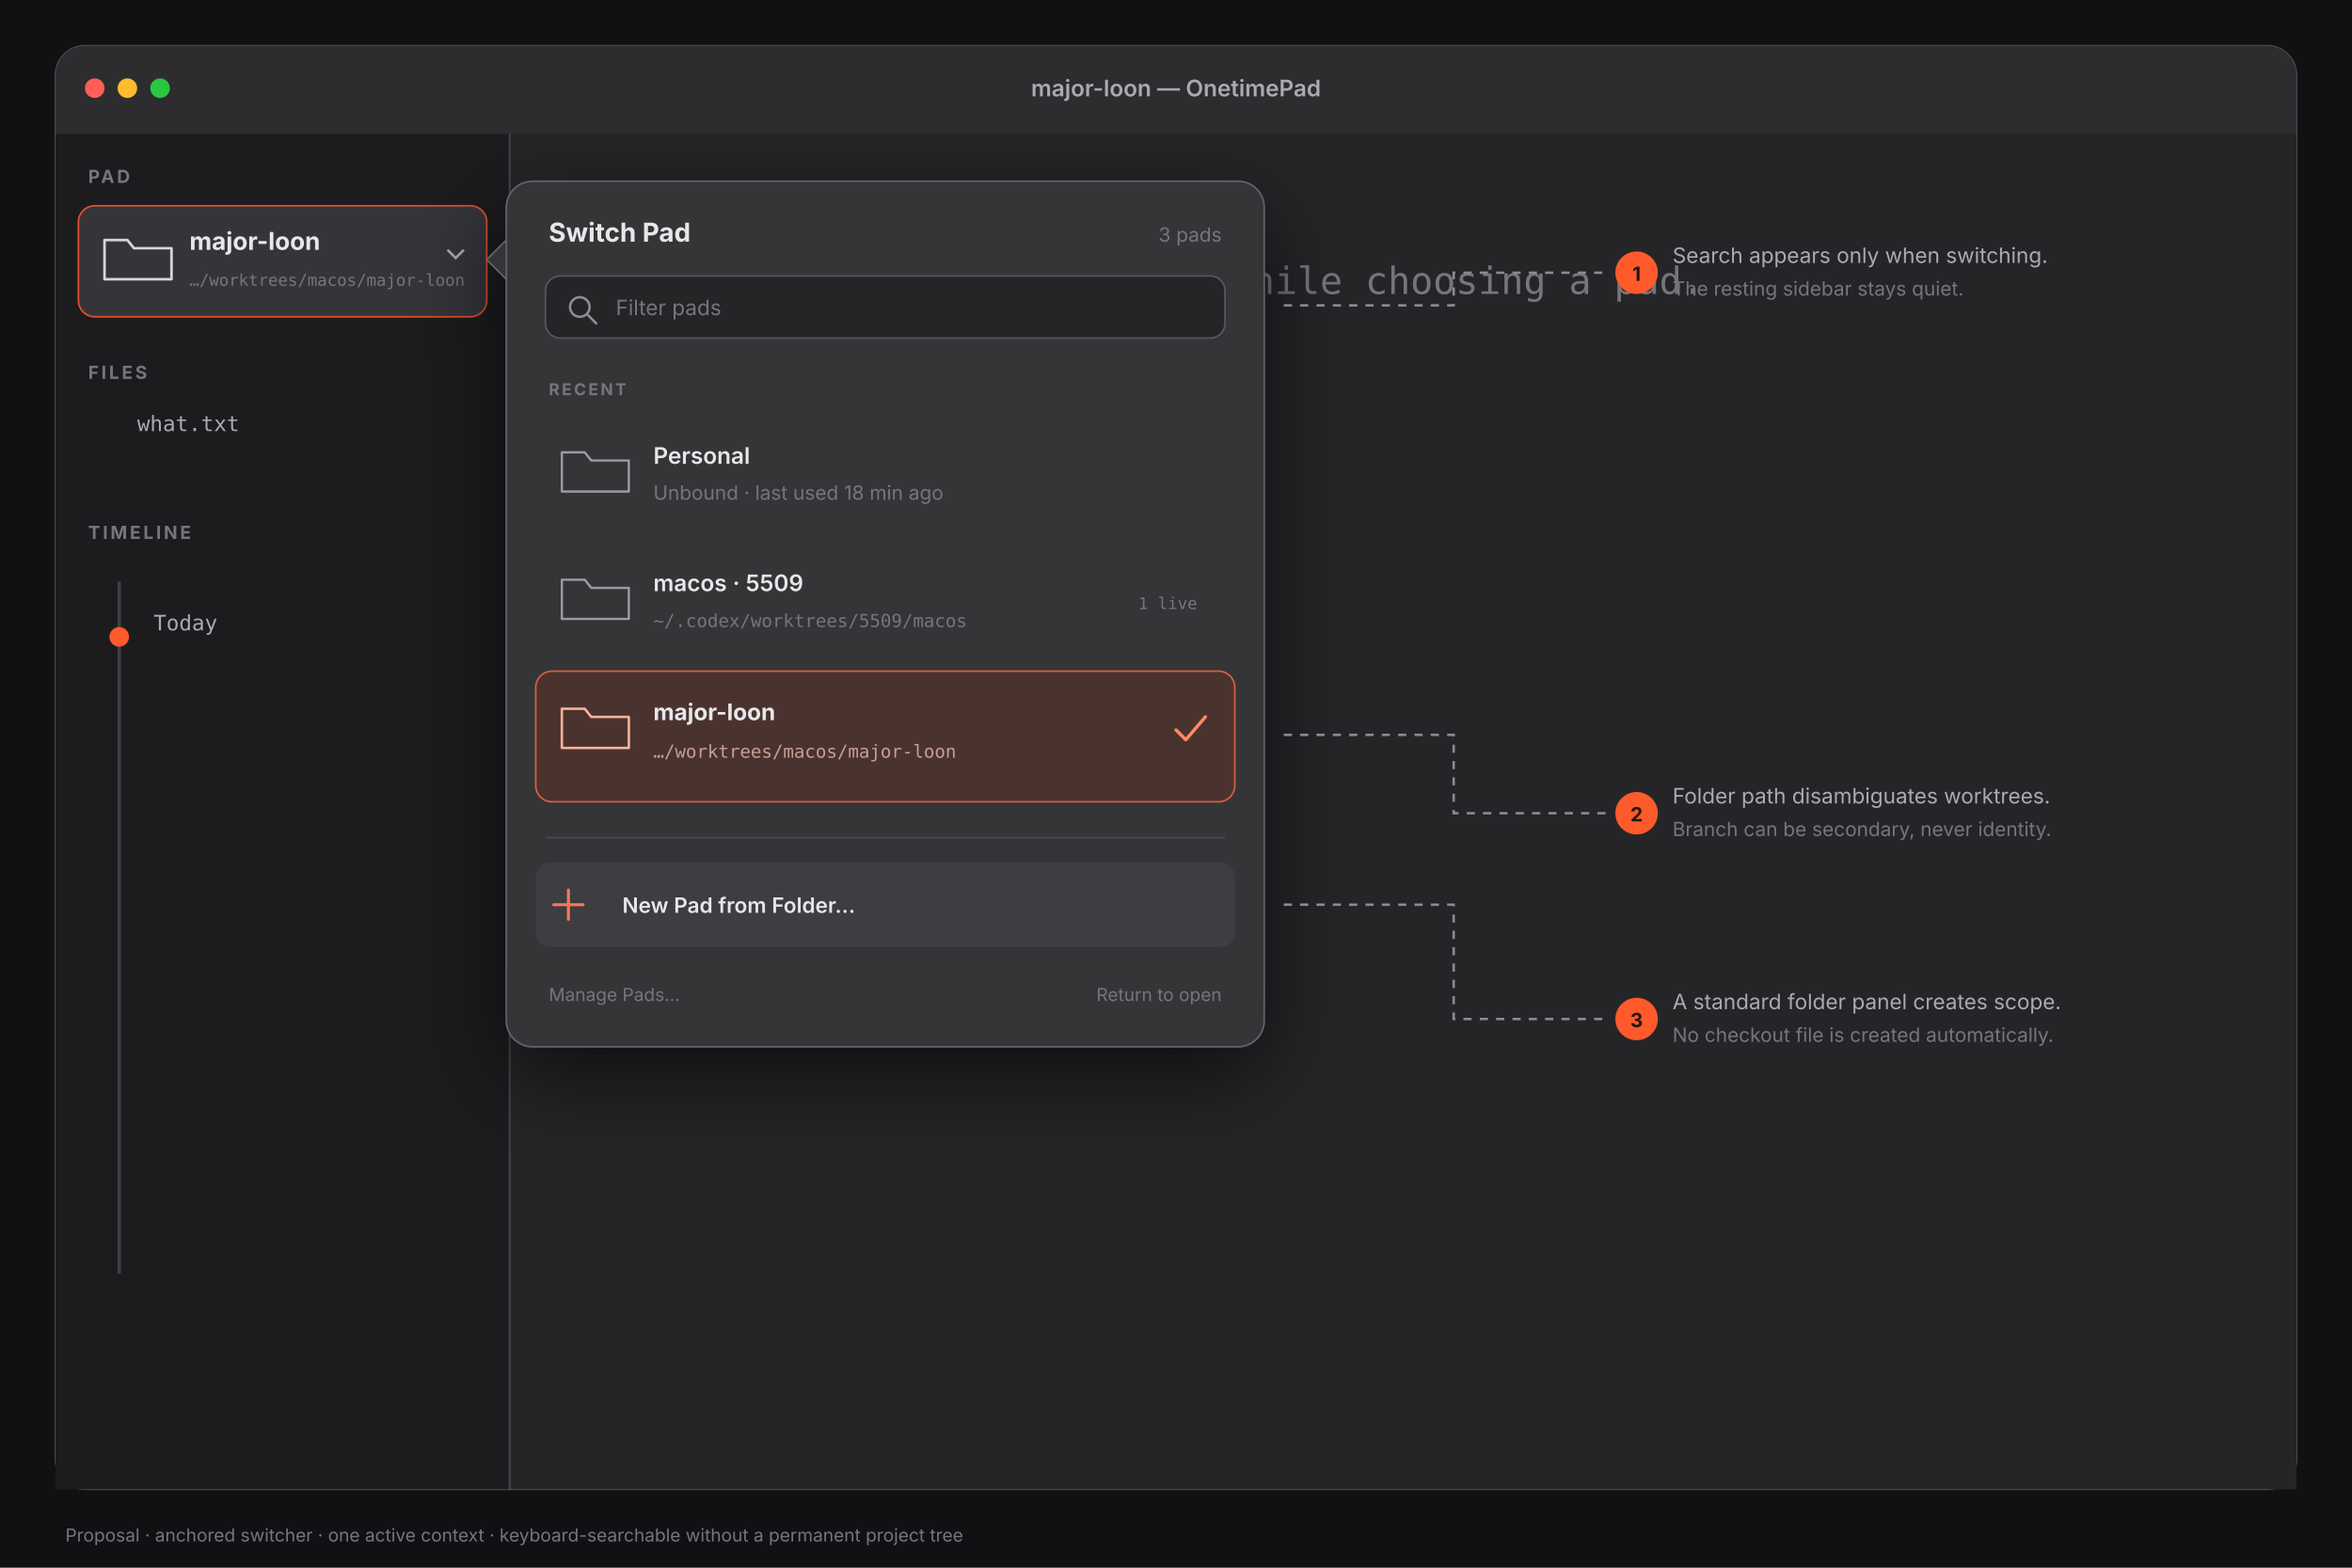
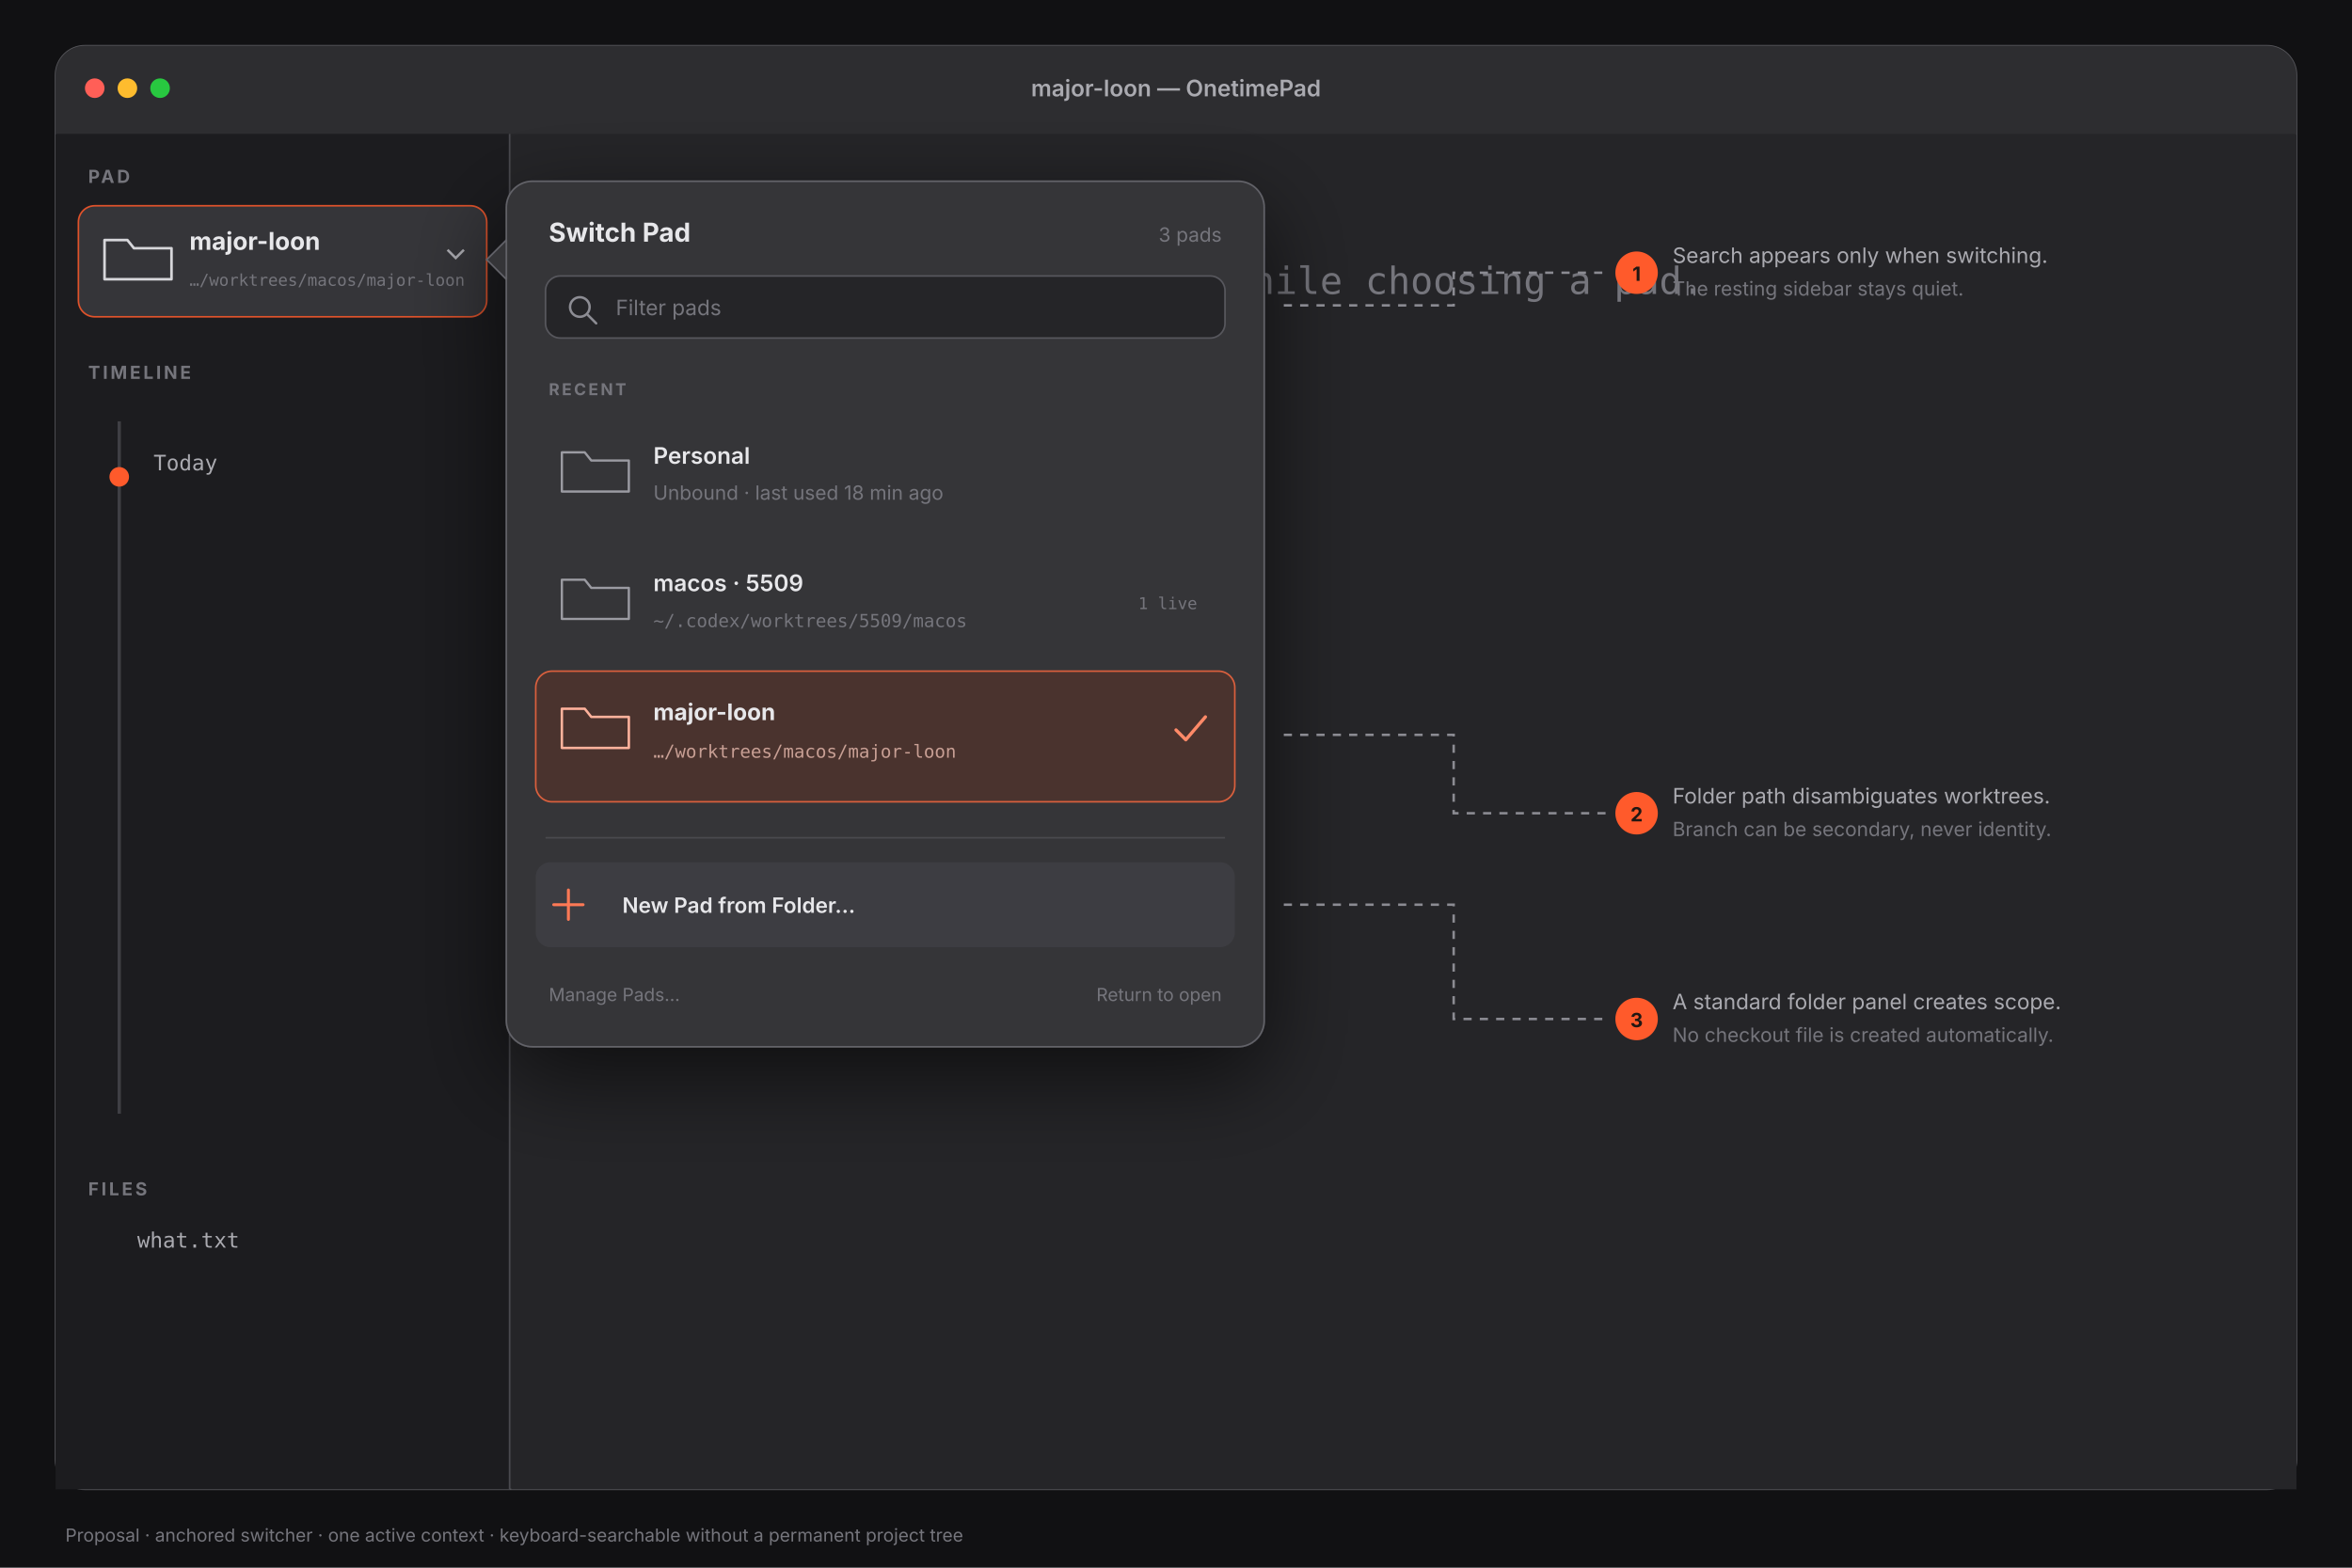
<svg xmlns="http://www.w3.org/2000/svg" width="1440" height="960" viewBox="0 0 1440 960" role="img" aria-labelledby="title desc">
  <defs>
    <filter id="shadow" x="-30%" y="-30%" width="160%" height="180%">
      <feDropShadow dx="0" dy="18" stdDeviation="28" flood-color="#000" flood-opacity=".62" />
    </filter>
    <style>
      .ui{font-family:-apple-system,BlinkMacSystemFont,"SF Pro Text","Segoe UI",sans-serif}
      .mono{font-family:ui-monospace,"SFMono-Regular",Menlo,monospace}
      .ink{fill:#e7e7ea}.quiet{fill:#aaaab0}.muted{fill:#75757c}.ember{fill:#ff5a2b}
      .hair{stroke:#49494e;stroke-width:1}.call{stroke:#8b8b92;stroke-width:1.5;stroke-dasharray:5 5;fill:none}
    </style>
  </defs>
  <rect width="1440" height="960" fill="#111113" />
  <rect x="34" y="28" width="1372" height="884" rx="18" fill="#28282b" stroke="#55555a" />
  <path d="M52 28h1336a18 18 0 0 1 18 18v36H34V46a18 18 0 0 1 18-18Z" fill="#2d2d30" />
  <circle cx="58" cy="54" r="6" fill="#ff5f57" />
  <circle cx="78" cy="54" r="6" fill="#febc2e" />
  <circle cx="98" cy="54" r="6" fill="#28c840" />
  <text x="720" y="59" text-anchor="middle" class="ui quiet" font-size="14" font-weight="600">major-loon — OnetimePad</text>
  <rect x="34" y="82" width="278" height="830" fill="#1c1c1f" />
  <line x1="312" y1="82" x2="312" y2="912" class="hair" />
  <text x="54" y="112" class="ui muted" font-size="11" font-weight="700" letter-spacing="1.6">PAD</text>
  <rect x="48" y="126" width="250" height="68" rx="10" fill="#353539" stroke="#ff5a2b" stroke-opacity=".85" />
  <path d="M64 147h14l4 5h23v19H64Z" fill="none" stroke="#d6d6da" stroke-width="1.6" stroke-linejoin="round" />
  <text x="116" y="153" class="ui ink" font-size="15" font-weight="650">major-loon</text>
  <text x="116" y="175" class="mono muted" font-size="10">…/worktrees/macos/major-loon</text>
  <path d="M274 153l5 5 5-5" fill="none" stroke="#aaaab0" stroke-width="1.5" />
-   <text x="54" y="232" class="ui muted" font-size="11" font-weight="700" letter-spacing="1.6">FILES</text>
-   <text x="84" y="264" class="mono quiet" font-size="13">what.txt</text>
-   <text x="54" y="330" class="ui muted" font-size="11" font-weight="700" letter-spacing="1.6">TIMELINE</text>
-   <line x1="73" y1="356" x2="73" y2="780" stroke="#3f3f44" stroke-width="2" />
-   <circle cx="73" cy="390" r="6" fill="#ff5a2b" />
-   <text x="94" y="386" class="mono quiet" font-size="13">Today</text>
+   <g transform="translate(0 -98)">
+     <text x="54" y="330" class="ui muted" font-size="11" font-weight="700" letter-spacing="1.6">TIMELINE</text>
+     <line x1="73" y1="356" x2="73" y2="780" stroke="#3f3f44" stroke-width="2" />
+     <circle cx="73" cy="390" r="6" fill="#ff5a2b" />
+     <text x="94" y="386" class="mono quiet" font-size="13">Today</text>
+   </g>
+   <g transform="translate(0 500)">
+     <text x="54" y="232" class="ui muted" font-size="11" font-weight="700" letter-spacing="1.6">FILES</text>
+     <text x="84" y="264" class="mono quiet" font-size="13">what.txt</text>
+   </g>
  <rect x="313" y="82" width="1093" height="830" fill="#252528" />
  <text x="365" y="180" class="mono muted" font-size="23">The editor remains in place while choosing a pad.</text>
  <g filter="url(#shadow)">
    <path d="M326 111h432a16 16 0 0 1 16 16v498a16 16 0 0 1-16 16H326a16 16 0 0 1-16-16V127a16 16 0 0 1 16-16Z" fill="#343438" stroke="#626268" />
    <path d="M310 147l-12 12 12 12Z" fill="#343438" stroke="#626268" stroke-linejoin="round" />
  </g>
  <text x="336" y="148" class="ui ink" font-size="16" font-weight="680">Switch Pad</text>
  <text x="748" y="148" text-anchor="end" class="ui muted" font-size="12">3 pads</text>
  <rect x="334" y="169" width="416" height="38" rx="9" fill="#252528" stroke="#57575d" />
  <circle cx="355" cy="188" r="6" fill="none" stroke="#8d8d94" stroke-width="1.5" />
  <path d="M360 193l5 5" stroke="#8d8d94" stroke-width="1.5" stroke-linecap="round" />
  <text x="377" y="193" class="ui muted" font-size="13">Filter pads</text>
  <text x="336" y="242" class="ui muted" font-size="10" font-weight="700" letter-spacing="1.4">RECENT</text>
  <g transform="translate(328 255)">
    <rect width="428" height="76" rx="10" fill="transparent" />
    <path d="M16 22h14l4 5h23v19H16Z" fill="none" stroke="#9b9ba2" stroke-width="1.4" stroke-linejoin="round" />
    <text x="72" y="29" class="ui ink" font-size="14" font-weight="620">Personal</text>
    <text x="72" y="51" class="ui muted" font-size="12">Unbound · last used 18 min ago</text>
  </g>
  <g transform="translate(328 333)">
    <rect width="428" height="76" rx="10" fill="transparent" />
    <path d="M16 22h14l4 5h23v19H16Z" fill="none" stroke="#9b9ba2" stroke-width="1.4" stroke-linejoin="round" />
    <text x="72" y="29" class="ui ink" font-size="14" font-weight="620">macos · 5509</text>
    <text x="72" y="51" class="mono muted" font-size="11">~/.codex/worktrees/5509/macos</text>
    <text x="405" y="40" text-anchor="end" class="mono muted" font-size="10">1 live</text>
  </g>
  <g transform="translate(328 411)">
    <rect width="428" height="80" rx="10" fill="#4a332e" stroke="#ff6a40" stroke-opacity=".8" />
    <path d="M16 23h14l4 5h23v19H16Z" fill="none" stroke="#ffb29c" stroke-width="1.5" stroke-linejoin="round" />
    <text x="72" y="30" class="ui ink" font-size="14" font-weight="680">major-loon</text>
    <text x="72" y="53" class="mono" fill="#c89f94" font-size="11">…/worktrees/macos/major-loon</text>
    <path d="M392 36l6 6 12-14" fill="none" stroke="#ff8a68" stroke-width="2" stroke-linecap="round" stroke-linejoin="round" />
  </g>
  <line x1="334" y1="513" x2="750" y2="513" class="hair" />
  <g transform="translate(328 528)">
    <rect width="428" height="52" rx="9" fill="#3d3d42" />
    <path d="M20 17v18m-9-9h18" stroke="#ff7955" stroke-width="1.8" stroke-linecap="round" />
    <text x="53" y="31" class="ui ink" font-size="13" font-weight="620">New Pad from Folder…</text>
  </g>
  <text x="336" y="613" class="ui muted" font-size="11">Manage Pads…</text>
  <text x="748" y="613" text-anchor="end" class="ui muted" font-size="11">Return to open</text>
  <path d="M786 187h104v-20h94" class="call" />
  <circle cx="1002" cy="167" r="13" fill="#ff5a2b" />
  <text x="1002" y="172" text-anchor="middle" class="ui" font-size="12" font-weight="750" fill="#211713">1</text>
  <text x="1024" y="161" class="ui quiet" font-size="13">Search appears only when switching.</text>
  <text x="1024" y="181" class="ui muted" font-size="12">The resting sidebar stays quiet.</text>
  <path d="M786 450h104v48h94" class="call" />
  <circle cx="1002" cy="498" r="13" fill="#ff5a2b" />
  <text x="1002" y="503" text-anchor="middle" class="ui" font-size="12" font-weight="750" fill="#211713">2</text>
  <text x="1024" y="492" class="ui quiet" font-size="13">Folder path disambiguates worktrees.</text>
  <text x="1024" y="512" class="ui muted" font-size="12">Branch can be secondary, never identity.</text>
  <path d="M786 554h104v70h94" class="call" />
  <circle cx="1002" cy="624" r="13" fill="#ff5a2b" />
  <text x="1002" y="629" text-anchor="middle" class="ui" font-size="12" font-weight="750" fill="#211713">3</text>
  <text x="1024" y="618" class="ui quiet" font-size="13">A standard folder panel creates scope.</text>
  <text x="1024" y="638" class="ui muted" font-size="12">No checkout file is created automatically.</text>
  <text x="40" y="944" class="ui muted" font-size="11">Proposal · anchored switcher · one active context · keyboard-searchable without a permanent project tree</text>
</svg>
